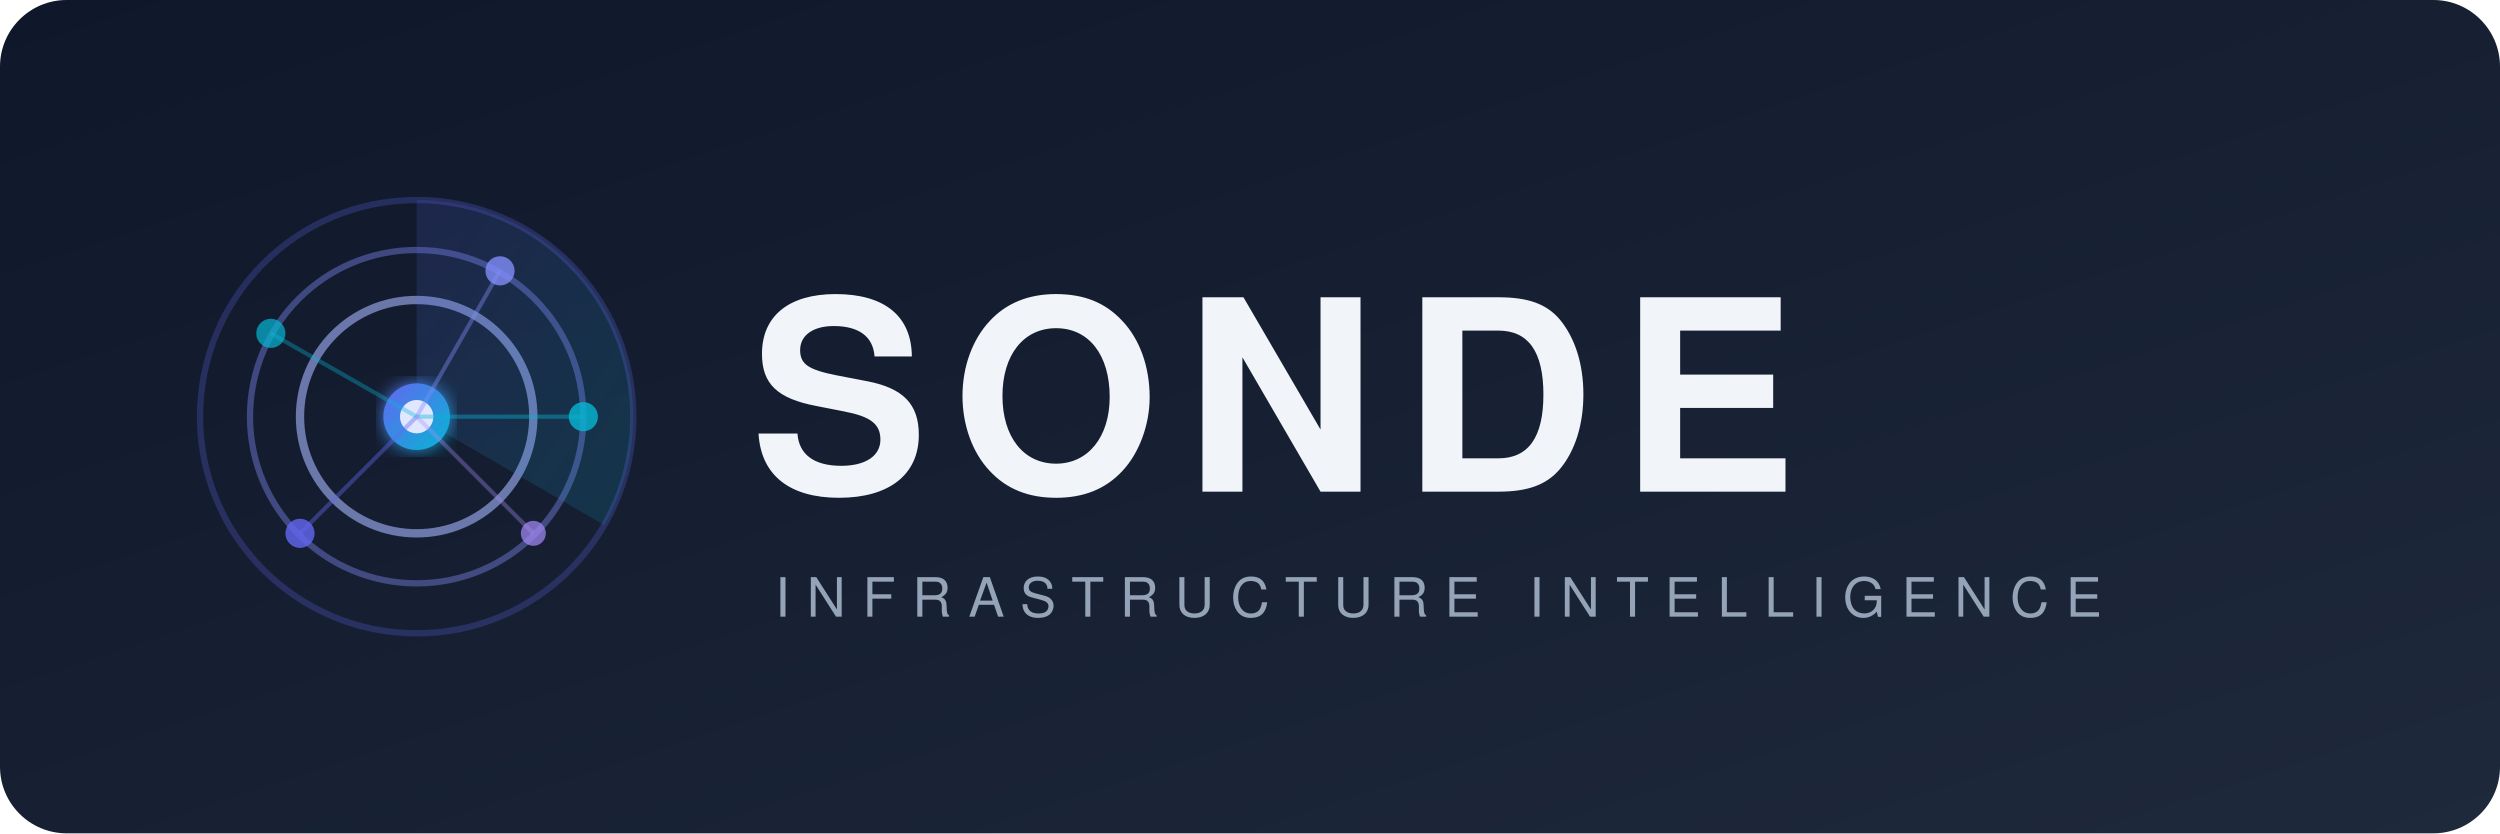
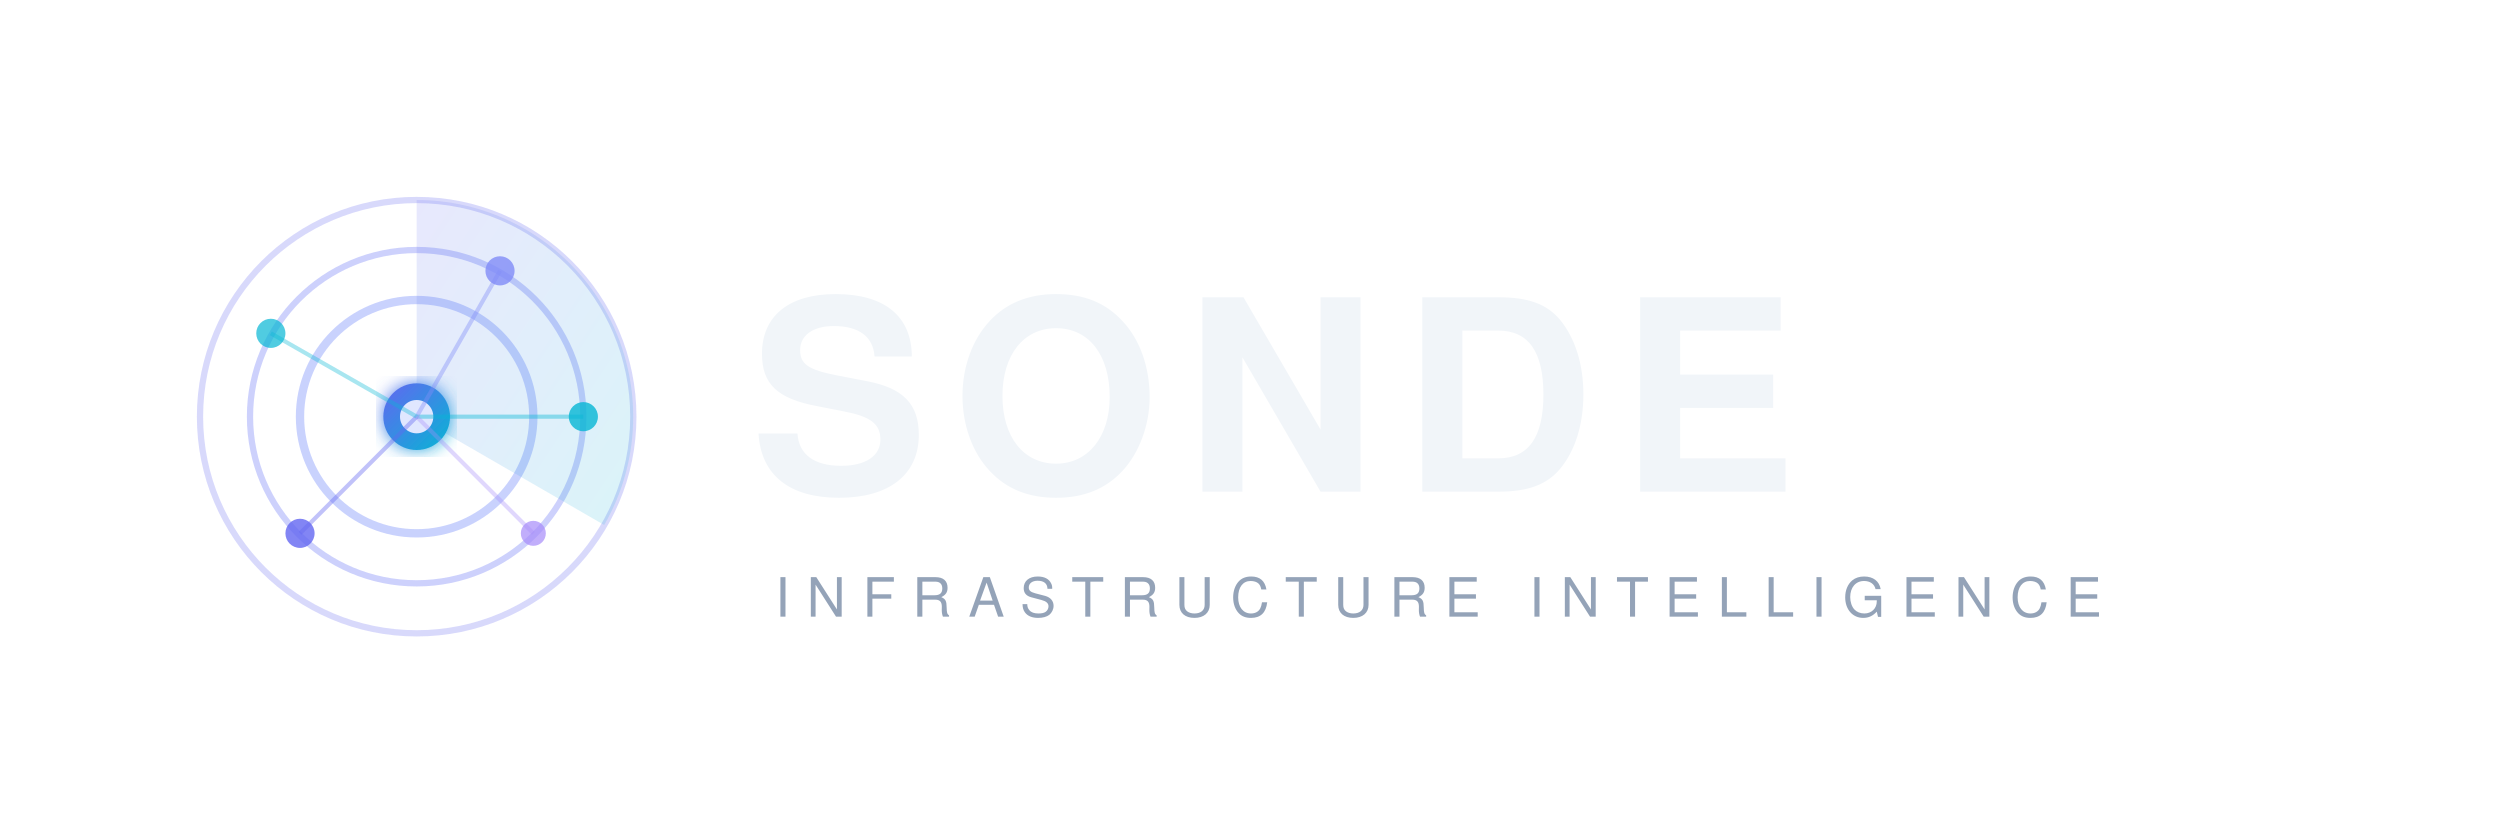
<svg xmlns="http://www.w3.org/2000/svg" viewBox="0 0 600 200" width="600" height="200">
  <defs>
    <linearGradient id="pulseGrad" x1="0%" y1="0%" x2="100%" y2="100%">
      <stop offset="0%" style="stop-color:#6366f1;stop-opacity:1" />
      <stop offset="100%" style="stop-color:#06b6d4;stop-opacity:1" />
    </linearGradient>
    <filter id="glow">
      <feGaussianBlur stdDeviation="2" result="coloredBlur" />
      <feMerge>
        <feMergeNode in="coloredBlur" />
        <feMergeNode in="SourceGraphic" />
      </feMerge>
    </filter>
-     <linearGradient id="bgGrad" x1="0%" y1="0%" x2="100%" y2="100%">
-       <stop offset="0%" style="stop-color:#0f172a;stop-opacity:1" />
-       <stop offset="100%" style="stop-color:#1e293b;stop-opacity:1" />
-     </linearGradient>
  </defs>
-   <rect width="600" height="200" rx="16" fill="url(#bgGrad)" />
  <g transform="translate(100, 100)">
    <circle cx="0" cy="0" r="52" fill="none" stroke="#6366f1" stroke-width="1.5" opacity="0.25" />
    <circle cx="0" cy="0" r="40" fill="none" stroke="#818cf8" stroke-width="1.5" opacity="0.4" />
    <circle cx="0" cy="0" r="28" fill="none" stroke="#a5b4fc" stroke-width="2" opacity="0.6" />
    <path d="M 0 0 L 0 -52 A 52 52 0 0 1 45 26 Z" fill="url(#pulseGrad)" opacity="0.15" />
    <circle cx="0" cy="0" r="8" fill="url(#pulseGrad)" filter="url(#glow)" />
    <circle cx="0" cy="0" r="4" fill="#e0e7ff" />
    <circle cx="40" cy="0" r="3.5" fill="#06b6d4" opacity="0.8" />
    <circle cx="-28" cy="28" r="3.5" fill="#6366f1" opacity="0.8" />
    <circle cx="20" cy="-35" r="3.5" fill="#818cf8" opacity="0.8" />
    <circle cx="-35" cy="-20" r="3.5" fill="#06b6d4" opacity="0.7" />
    <circle cx="28" cy="28" r="3" fill="#a78bfa" opacity="0.7" />
    <line x1="0" y1="0" x2="40" y2="0" stroke="#06b6d4" stroke-width="1" opacity="0.4" />
    <line x1="0" y1="0" x2="-28" y2="28" stroke="#6366f1" stroke-width="1" opacity="0.4" />
    <line x1="0" y1="0" x2="20" y2="-35" stroke="#818cf8" stroke-width="1" opacity="0.4" />
    <line x1="0" y1="0" x2="-35" y2="-20" stroke="#06b6d4" stroke-width="1" opacity="0.35" />
    <line x1="0" y1="0" x2="28" y2="28" stroke="#a78bfa" stroke-width="1" opacity="0.35" />
  </g>
  <g transform="translate(180, 118)">
    <text font-family="system-ui, -apple-system, 'Segoe UI', Helvetica, Arial, sans-serif" font-size="64" font-weight="700" letter-spacing="6" fill="#f1f5f9">
      SONDE
    </text>
  </g>
  <text x="186" y="148" font-family="system-ui, -apple-system, 'Segoe UI', Helvetica, Arial, sans-serif" font-size="13" font-weight="400" letter-spacing="4" fill="#94a3b8">
    INFRASTRUCTURE INTELLIGENCE
  </text>
  <line x1="184" y1="126" x2="290" y2="126" stroke="url(#pulseGrad)" stroke-width="2" opacity="0.6" />
</svg>
